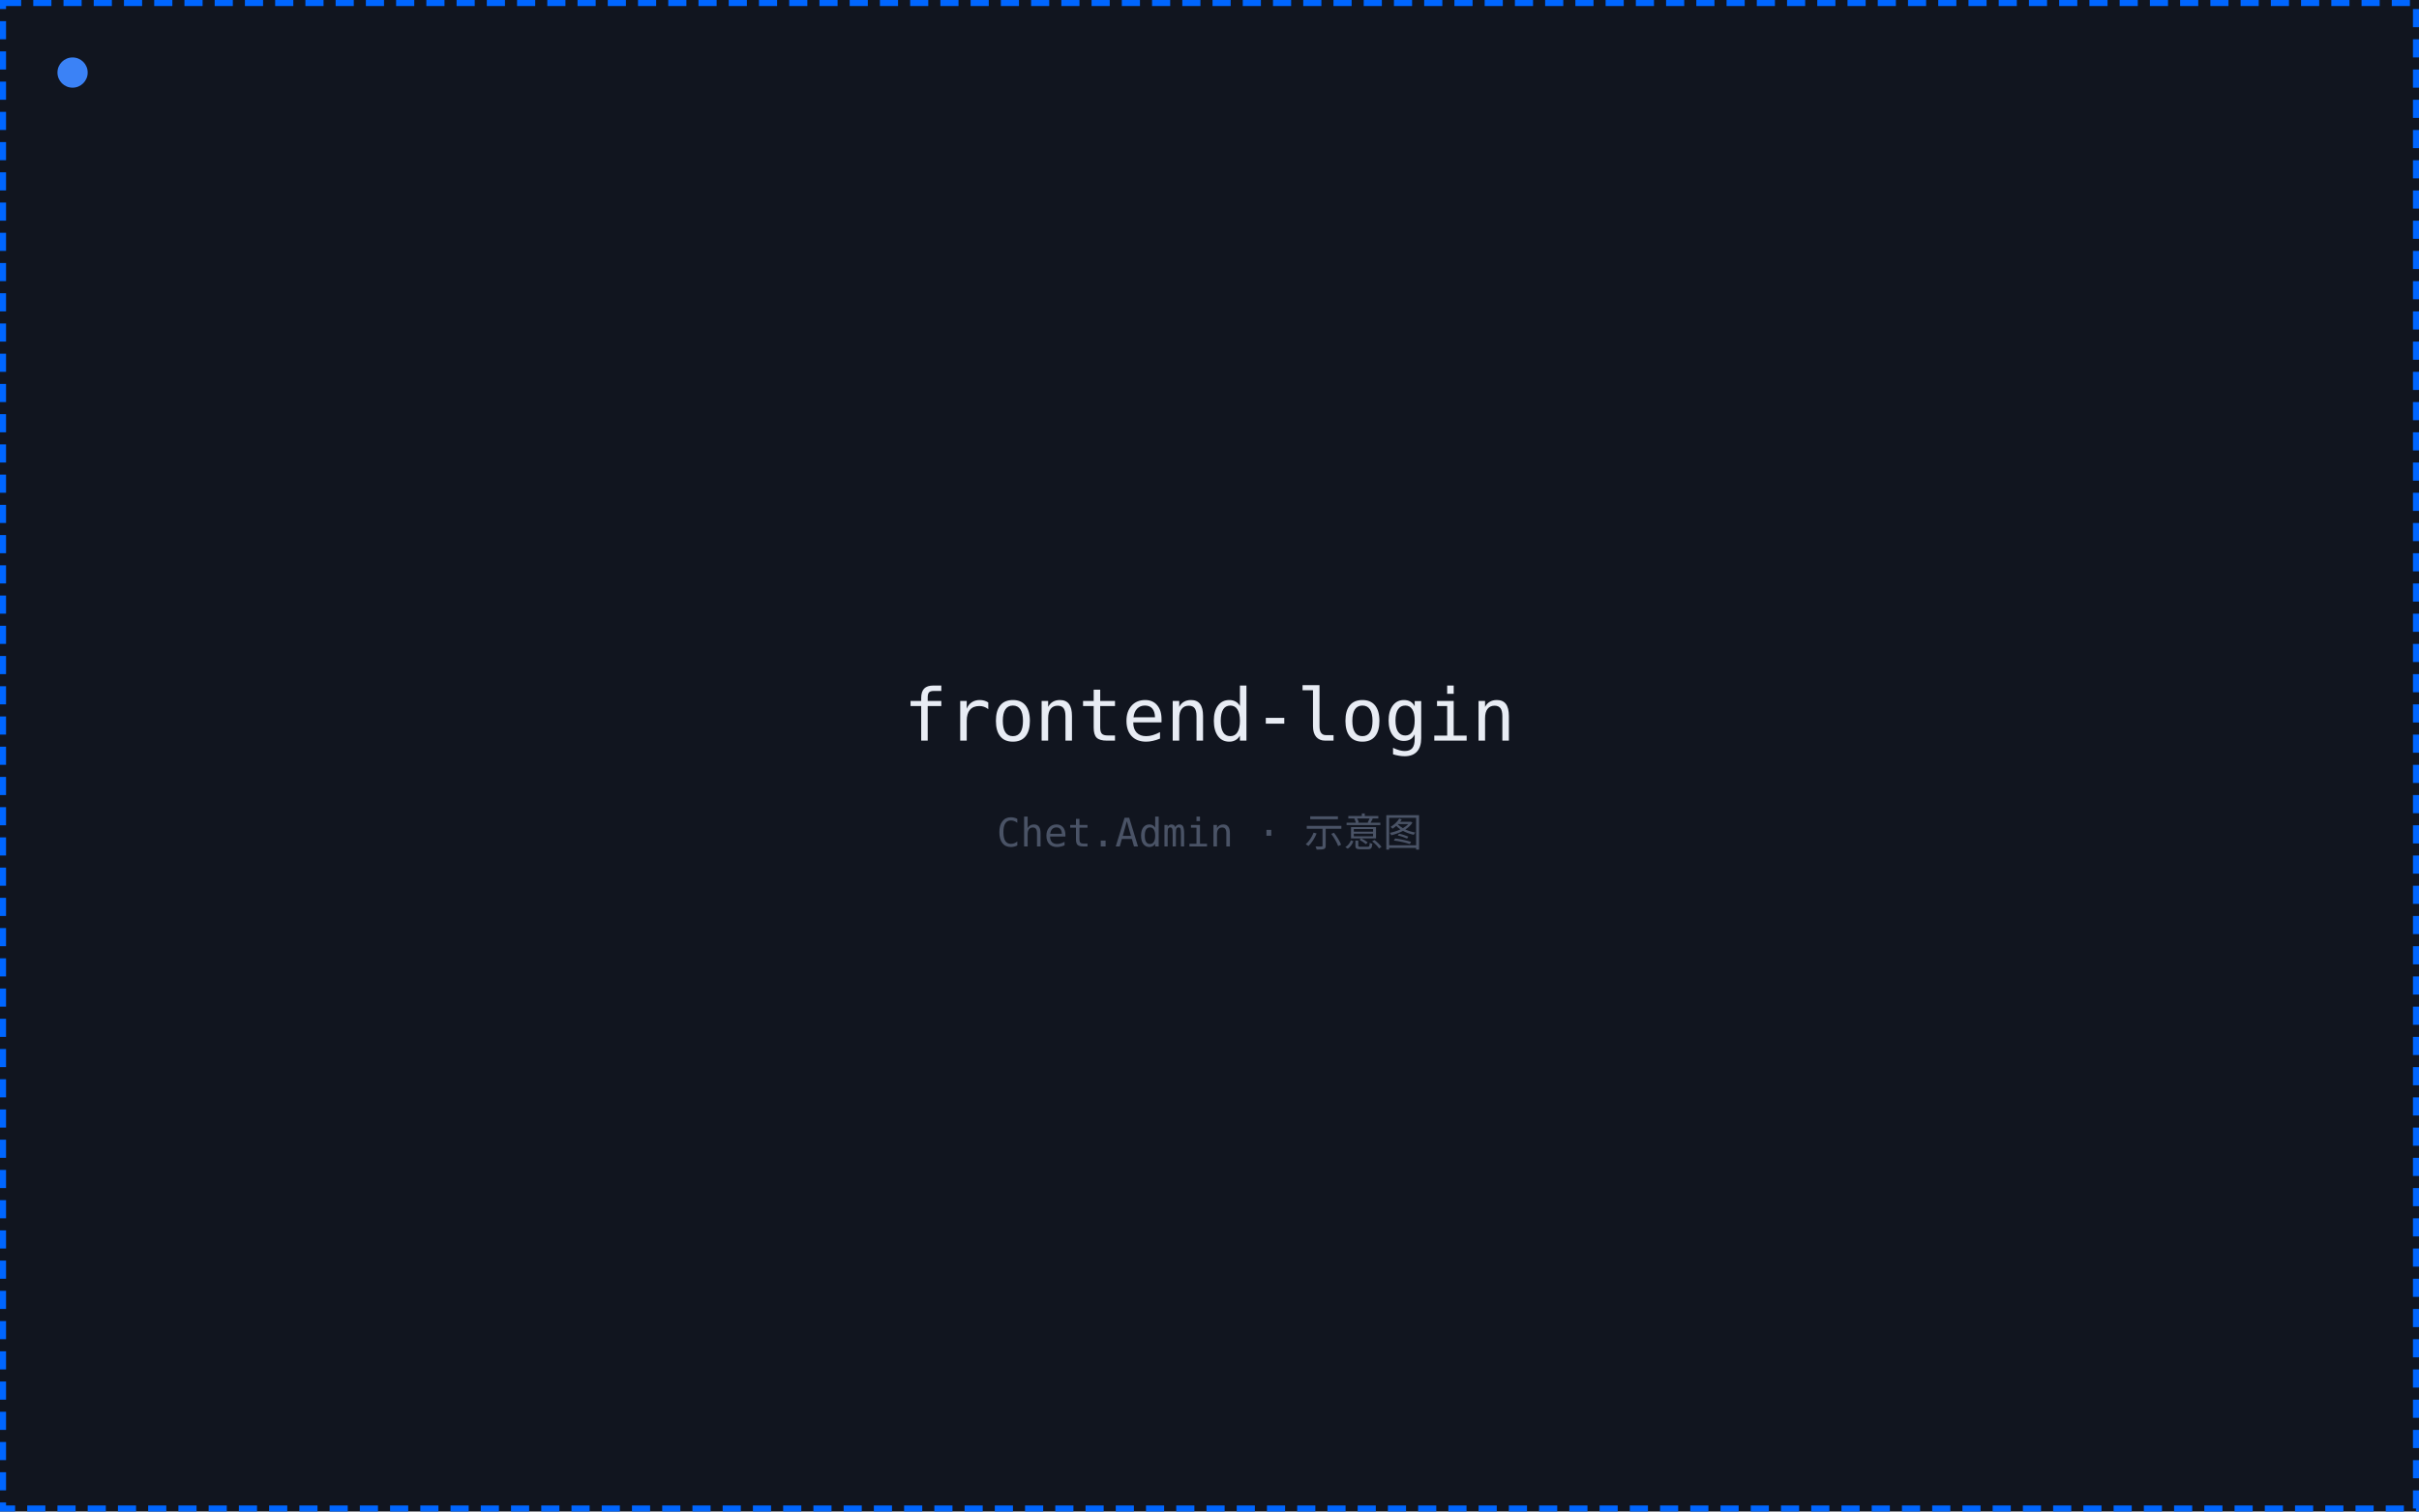
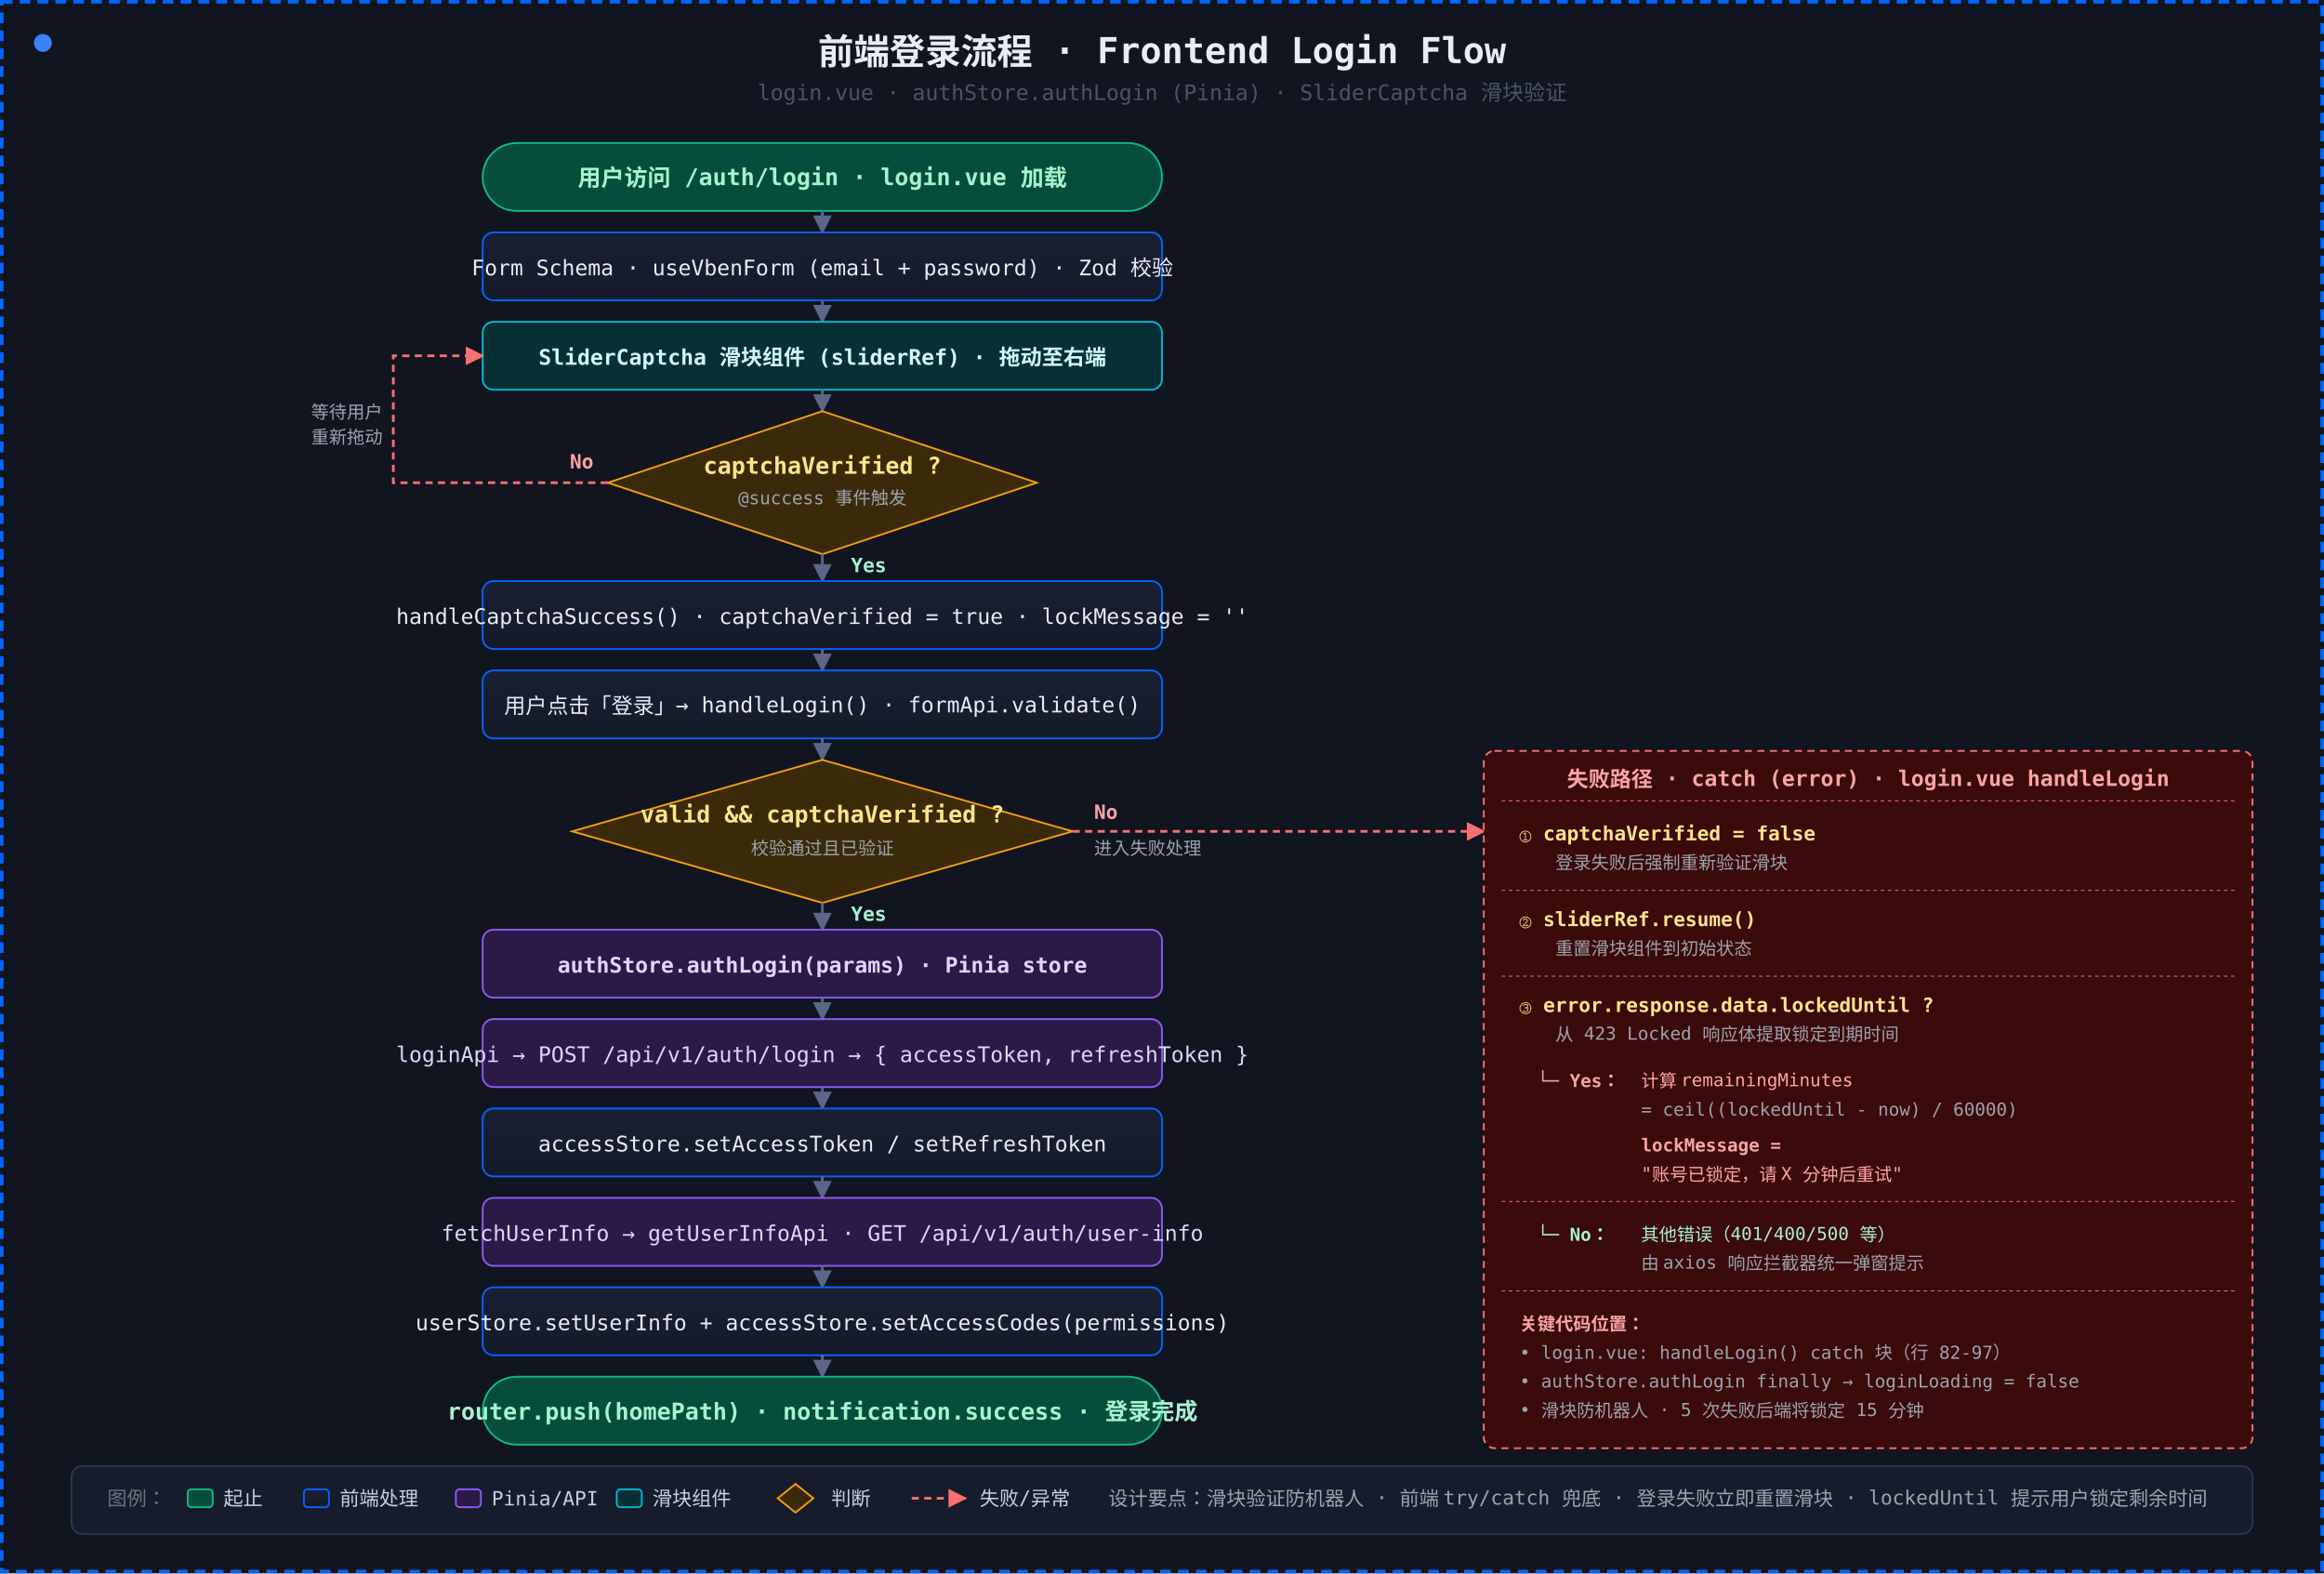
- <svg xmlns="http://www.w3.org/2000/svg" viewBox="0 0 800 500">
-   <rect width="800" height="500" fill="#11151F" />
-   <rect x="1" y="1" width="798" height="498" fill="none" stroke="#0066FF" stroke-width="2" stroke-dasharray="6 4" />
+ <svg xmlns="http://www.w3.org/2000/svg" viewBox="0 0 1300 880" font-family="ui-monospace, 'SF Mono', Menlo, Consolas, monospace">
+   <defs>
+     <marker id="arr" viewBox="0 0 10 10" refX="9" refY="5" markerWidth="7" markerHeight="7" orient="auto-start-reverse">
+       <path d="M0,0 L10,5 L0,10 z" fill="#5A6788" />
+     </marker>
+     <marker id="arrG" viewBox="0 0 10 10" refX="9" refY="5" markerWidth="7" markerHeight="7" orient="auto-start-reverse">
+       <path d="M0,0 L10,5 L0,10 z" fill="#10B981" />
+     </marker>
+     <marker id="arrR" viewBox="0 0 10 10" refX="9" refY="5" markerWidth="7" markerHeight="7" orient="auto-start-reverse">
+       <path d="M0,0 L10,5 L0,10 z" fill="#F87171" />
+     </marker>
+     <linearGradient id="pBox" x1="0" y1="0" x2="0" y2="1">
+       <stop offset="0" stop-color="#1A2033" />
+       <stop offset="1" stop-color="#141A28" />
+     </linearGradient>
+   </defs>
+   <rect width="1300" height="880" fill="#11151F" />
+   <rect x="1" y="1" width="1298" height="878" fill="none" stroke="#0066FF" stroke-width="2" stroke-dasharray="6 4" />
  <circle cx="24" cy="24" r="5" fill="#3B82F6" />
-   <text x="400" y="245" text-anchor="middle" fill="#E8ECF4" font-family="monospace" font-size="24" font-weight="500">frontend-login</text>
-   <text x="400" y="280" text-anchor="middle" fill="#4A5366" font-family="monospace" font-size="13">Chet.Admin · 示意图</text>
+   <text x="650" y="36" text-anchor="middle" fill="#E8ECF4" font-size="20" font-weight="600">前端登录流程 · Frontend Login Flow</text>
+   <text x="650" y="56" text-anchor="middle" fill="#4A5366" font-size="12">login.vue · authStore.authLogin (Pinia) · SliderCaptcha 滑块验证</text>
+   <rect x="270" y="80" width="380" height="38" rx="19" fill="#064E3B" stroke="#10B981" />
+   <text x="460" y="104" text-anchor="middle" fill="#A7F3D0" font-size="13" font-weight="600">用户访问 /auth/login · login.vue 加载</text>
+   <line x1="460" y1="118" x2="460" y2="130" stroke="#5A6788" stroke-width="1.5" marker-end="url(#arr)" />
+   <rect x="270" y="130" width="380" height="38" rx="6" fill="url(#pBox)" stroke="#0066FF" />
+   <text x="460" y="154" text-anchor="middle" fill="#E8ECF4" font-size="12">Form Schema · useVbenForm (email + password) · Zod 校验</text>
+   <line x1="460" y1="168" x2="460" y2="180" stroke="#5A6788" stroke-width="1.5" marker-end="url(#arr)" />
+   <rect x="270" y="180" width="380" height="38" rx="6" fill="#082F33" stroke="#06B6D4" />
+   <text x="460" y="204" text-anchor="middle" fill="#CFFAFE" font-size="12" font-weight="600">SliderCaptcha 滑块组件 (sliderRef) · 拖动至右端</text>
+   <line x1="460" y1="218" x2="460" y2="230" stroke="#5A6788" stroke-width="1.5" marker-end="url(#arr)" />
+   <polygon points="460,230 580,270 460,310 340,270" fill="#3B2A0A" stroke="#F59E0B" />
+   <text x="460" y="265" text-anchor="middle" fill="#FDE68A" font-size="13" font-weight="700">captchaVerified ?</text>
+   <text x="460" y="282" text-anchor="middle" fill="#9CA3AF" font-size="10">@success 事件触发</text>
+   <path d="M340,270 L220,270 L220,199 L270,199" stroke="#F87171" stroke-width="1.5" fill="none" stroke-dasharray="4 3" marker-end="url(#arrR)" />
+   <text x="332" y="262" text-anchor="end" fill="#FCA5A5" font-size="11" font-weight="600">No</text>
+   <text x="214" y="234" text-anchor="end" fill="#9CA3AF" font-size="10">等待用户</text>
+   <text x="214" y="248" text-anchor="end" fill="#9CA3AF" font-size="10">重新拖动</text>
+   <line x1="460" y1="310" x2="460" y2="325" stroke="#5A6788" stroke-width="1.5" marker-end="url(#arr)" />
+   <text x="476" y="320" fill="#A7F3D0" font-size="11" font-weight="600">Yes</text>
+   <rect x="270" y="325" width="380" height="38" rx="6" fill="url(#pBox)" stroke="#0066FF" />
+   <text x="460" y="349" text-anchor="middle" fill="#E8ECF4" font-size="12">handleCaptchaSuccess() · captchaVerified = true · lockMessage = ''</text>
+   <line x1="460" y1="363" x2="460" y2="375" stroke="#5A6788" stroke-width="1.5" marker-end="url(#arr)" />
+   <rect x="270" y="375" width="380" height="38" rx="6" fill="url(#pBox)" stroke="#0066FF" />
+   <text x="460" y="399" text-anchor="middle" fill="#E8ECF4" font-size="12">用户点击「登录」→ handleLogin() · formApi.validate()</text>
+   <line x1="460" y1="413" x2="460" y2="425" stroke="#5A6788" stroke-width="1.5" marker-end="url(#arr)" />
+   <polygon points="460,425 600,465 460,505 320,465" fill="#3B2A0A" stroke="#F59E0B" />
+   <text x="460" y="460" text-anchor="middle" fill="#FDE68A" font-size="13" font-weight="700">valid &amp;&amp; captchaVerified ?</text>
+   <text x="460" y="478" text-anchor="middle" fill="#9CA3AF" font-size="10">校验通过且已验证</text>
+   <line x1="600" y1="465" x2="830" y2="465" stroke="#F87171" stroke-width="1.5" stroke-dasharray="4 3" marker-end="url(#arrR)" />
+   <text x="612" y="458" fill="#FCA5A5" font-size="11" font-weight="600">No</text>
+   <text x="612" y="478" fill="#9CA3AF" font-size="10">进入失败处理</text>
+   <line x1="460" y1="505" x2="460" y2="520" stroke="#5A6788" stroke-width="1.5" marker-end="url(#arr)" />
+   <text x="476" y="515" fill="#A7F3D0" font-size="11" font-weight="600">Yes</text>
+   <rect x="270" y="520" width="380" height="38" rx="6" fill="#2A1A45" stroke="#8B5CF6" />
+   <text x="460" y="544" text-anchor="middle" fill="#DDD6FE" font-size="12" font-weight="600">authStore.authLogin(params) · Pinia store</text>
+   <line x1="460" y1="558" x2="460" y2="570" stroke="#5A6788" stroke-width="1.5" marker-end="url(#arr)" />
+   <rect x="270" y="570" width="380" height="38" rx="6" fill="#2A1A45" stroke="#8B5CF6" />
+   <text x="460" y="594" text-anchor="middle" fill="#DDD6FE" font-size="12">loginApi → POST /api/v1/auth/login → { accessToken, refreshToken }</text>
+   <line x1="460" y1="608" x2="460" y2="620" stroke="#5A6788" stroke-width="1.5" marker-end="url(#arr)" />
+   <rect x="270" y="620" width="380" height="38" rx="6" fill="url(#pBox)" stroke="#0066FF" />
+   <text x="460" y="644" text-anchor="middle" fill="#E8ECF4" font-size="12">accessStore.setAccessToken / setRefreshToken</text>
+   <line x1="460" y1="658" x2="460" y2="670" stroke="#5A6788" stroke-width="1.5" marker-end="url(#arr)" />
+   <rect x="270" y="670" width="380" height="38" rx="6" fill="#2A1A45" stroke="#8B5CF6" />
+   <text x="460" y="694" text-anchor="middle" fill="#DDD6FE" font-size="12">fetchUserInfo → getUserInfoApi · GET /api/v1/auth/user-info</text>
+   <line x1="460" y1="708" x2="460" y2="720" stroke="#5A6788" stroke-width="1.5" marker-end="url(#arr)" />
+   <rect x="270" y="720" width="380" height="38" rx="6" fill="url(#pBox)" stroke="#0066FF" />
+   <text x="460" y="744" text-anchor="middle" fill="#E8ECF4" font-size="12">userStore.setUserInfo + accessStore.setAccessCodes(permissions)</text>
+   <line x1="460" y1="758" x2="460" y2="770" stroke="#5A6788" stroke-width="1.5" marker-end="url(#arr)" />
+   <rect x="270" y="770" width="380" height="38" rx="19" fill="#064E3B" stroke="#10B981" />
+   <text x="460" y="794" text-anchor="middle" fill="#A7F3D0" font-size="13" font-weight="600">router.push(homePath) · notification.success · 登录完成</text>
+   <g>
+     <rect x="830" y="420" width="430" height="390" rx="6" fill="#3B0A0A" stroke="#F87171" stroke-dasharray="4 3" />
+     <text x="1045" y="440" text-anchor="middle" fill="#FCA5A5" font-size="12" font-weight="600">失败路径 · catch (error) · login.vue handleLogin</text>
+     <line x1="840" y1="448" x2="1250" y2="448" stroke="#F87171" stroke-width="0.5" stroke-dasharray="2 2" />
+     <text x="850" y="470" fill="#FDE68A" font-size="11" font-weight="600">① captchaVerified = false</text>
+     <text x="870" y="486" fill="#9CA3AF" font-size="10">登录失败后强制重新验证滑块</text>
+     <line x1="840" y1="498" x2="1250" y2="498" stroke="#F87171" stroke-width="0.5" stroke-dasharray="2 2" />
+     <text x="850" y="518" fill="#FDE68A" font-size="11" font-weight="600">② sliderRef.resume()</text>
+     <text x="870" y="534" fill="#9CA3AF" font-size="10">重置滑块组件到初始状态</text>
+     <line x1="840" y1="546" x2="1250" y2="546" stroke="#F87171" stroke-width="0.5" stroke-dasharray="2 2" />
+     <text x="850" y="566" fill="#FDE68A" font-size="11" font-weight="600">③ error.response.data.lockedUntil ?</text>
+     <text x="870" y="582" fill="#9CA3AF" font-size="10">从 423 Locked 响应体提取锁定到期时间</text>
+     <text x="860" y="608" fill="#FCA5A5" font-size="10" font-weight="600">└─ Yes：</text>
+     <text x="918" y="608" fill="#FCA5A5" font-size="10">计算 remainingMinutes</text>
+     <text x="918" y="624" fill="#9CA3AF" font-size="10">= ceil((lockedUntil - now) / 60000)</text>
+     <text x="918" y="644" fill="#FCA5A5" font-size="10" font-weight="600">lockMessage =</text>
+     <text x="918" y="660" fill="#FCA5A5" font-size="10">"账号已锁定，请 X 分钟后重试"</text>
+     <line x1="840" y1="672" x2="1250" y2="672" stroke="#F87171" stroke-width="0.5" stroke-dasharray="2 2" />
+     <text x="860" y="694" fill="#A7F3D0" font-size="10" font-weight="600">└─ No：</text>
+     <text x="918" y="694" fill="#A7F3D0" font-size="10">其他错误（401/400/500 等）</text>
+     <text x="918" y="710" fill="#9CA3AF" font-size="10">由 axios 响应拦截器统一弹窗提示</text>
+     <line x1="840" y1="722" x2="1250" y2="722" stroke="#F87171" stroke-width="0.5" stroke-dasharray="2 2" />
+     <text x="850" y="744" fill="#FCA5A5" font-size="10" font-weight="600">关键代码位置：</text>
+     <text x="850" y="760" fill="#9CA3AF" font-size="10">• login.vue: handleLogin() catch 块（行 82-97）</text>
+     <text x="850" y="776" fill="#9CA3AF" font-size="10">• authStore.authLogin finally → loginLoading = false</text>
+     <text x="850" y="792" fill="#9CA3AF" font-size="10">• 滑块防机器人 · 5 次失败后端将锁定 15 分钟</text>
+   </g>
+   <g>
+     <rect x="40" y="820" width="1220" height="38" rx="6" fill="#161C2B" stroke="#2A3550" />
+     <text x="60" y="842" fill="#6B7280" font-size="11">图例：</text>
+     <rect x="105" y="833" width="14" height="10" rx="2" fill="#064E3B" stroke="#10B981" />
+     <text x="125" y="842" fill="#C8D0E0" font-size="11">起止</text>
+     <rect x="170" y="833" width="14" height="10" rx="2" fill="url(#pBox)" stroke="#0066FF" />
+     <text x="190" y="842" fill="#C8D0E0" font-size="11">前端处理</text>
+     <rect x="255" y="833" width="14" height="10" rx="2" fill="#2A1A45" stroke="#8B5CF6" />
+     <text x="275" y="842" fill="#C8D0E0" font-size="11">Pinia/API</text>
+     <rect x="345" y="833" width="14" height="10" rx="2" fill="#082F33" stroke="#06B6D4" />
+     <text x="365" y="842" fill="#C8D0E0" font-size="11">滑块组件</text>
+     <polygon points="445,830 455,838 445,846 435,838" fill="#3B2A0A" stroke="#F59E0B" />
+     <text x="465" y="842" fill="#C8D0E0" font-size="11">判断</text>
+     <line x1="510" y1="838" x2="540" y2="838" stroke="#F87171" stroke-width="1.5" stroke-dasharray="4 3" marker-end="url(#arrR)" />
+     <text x="548" y="842" fill="#C8D0E0" font-size="11">失败/异常</text>
+     <text x="620" y="842" fill="#9CA3AF" font-size="11">设计要点：滑块验证防机器人 · 前端 try/catch 兜底 · 登录失败立即重置滑块 · lockedUntil 提示用户锁定剩余时间</text>
+   </g>
</svg>
